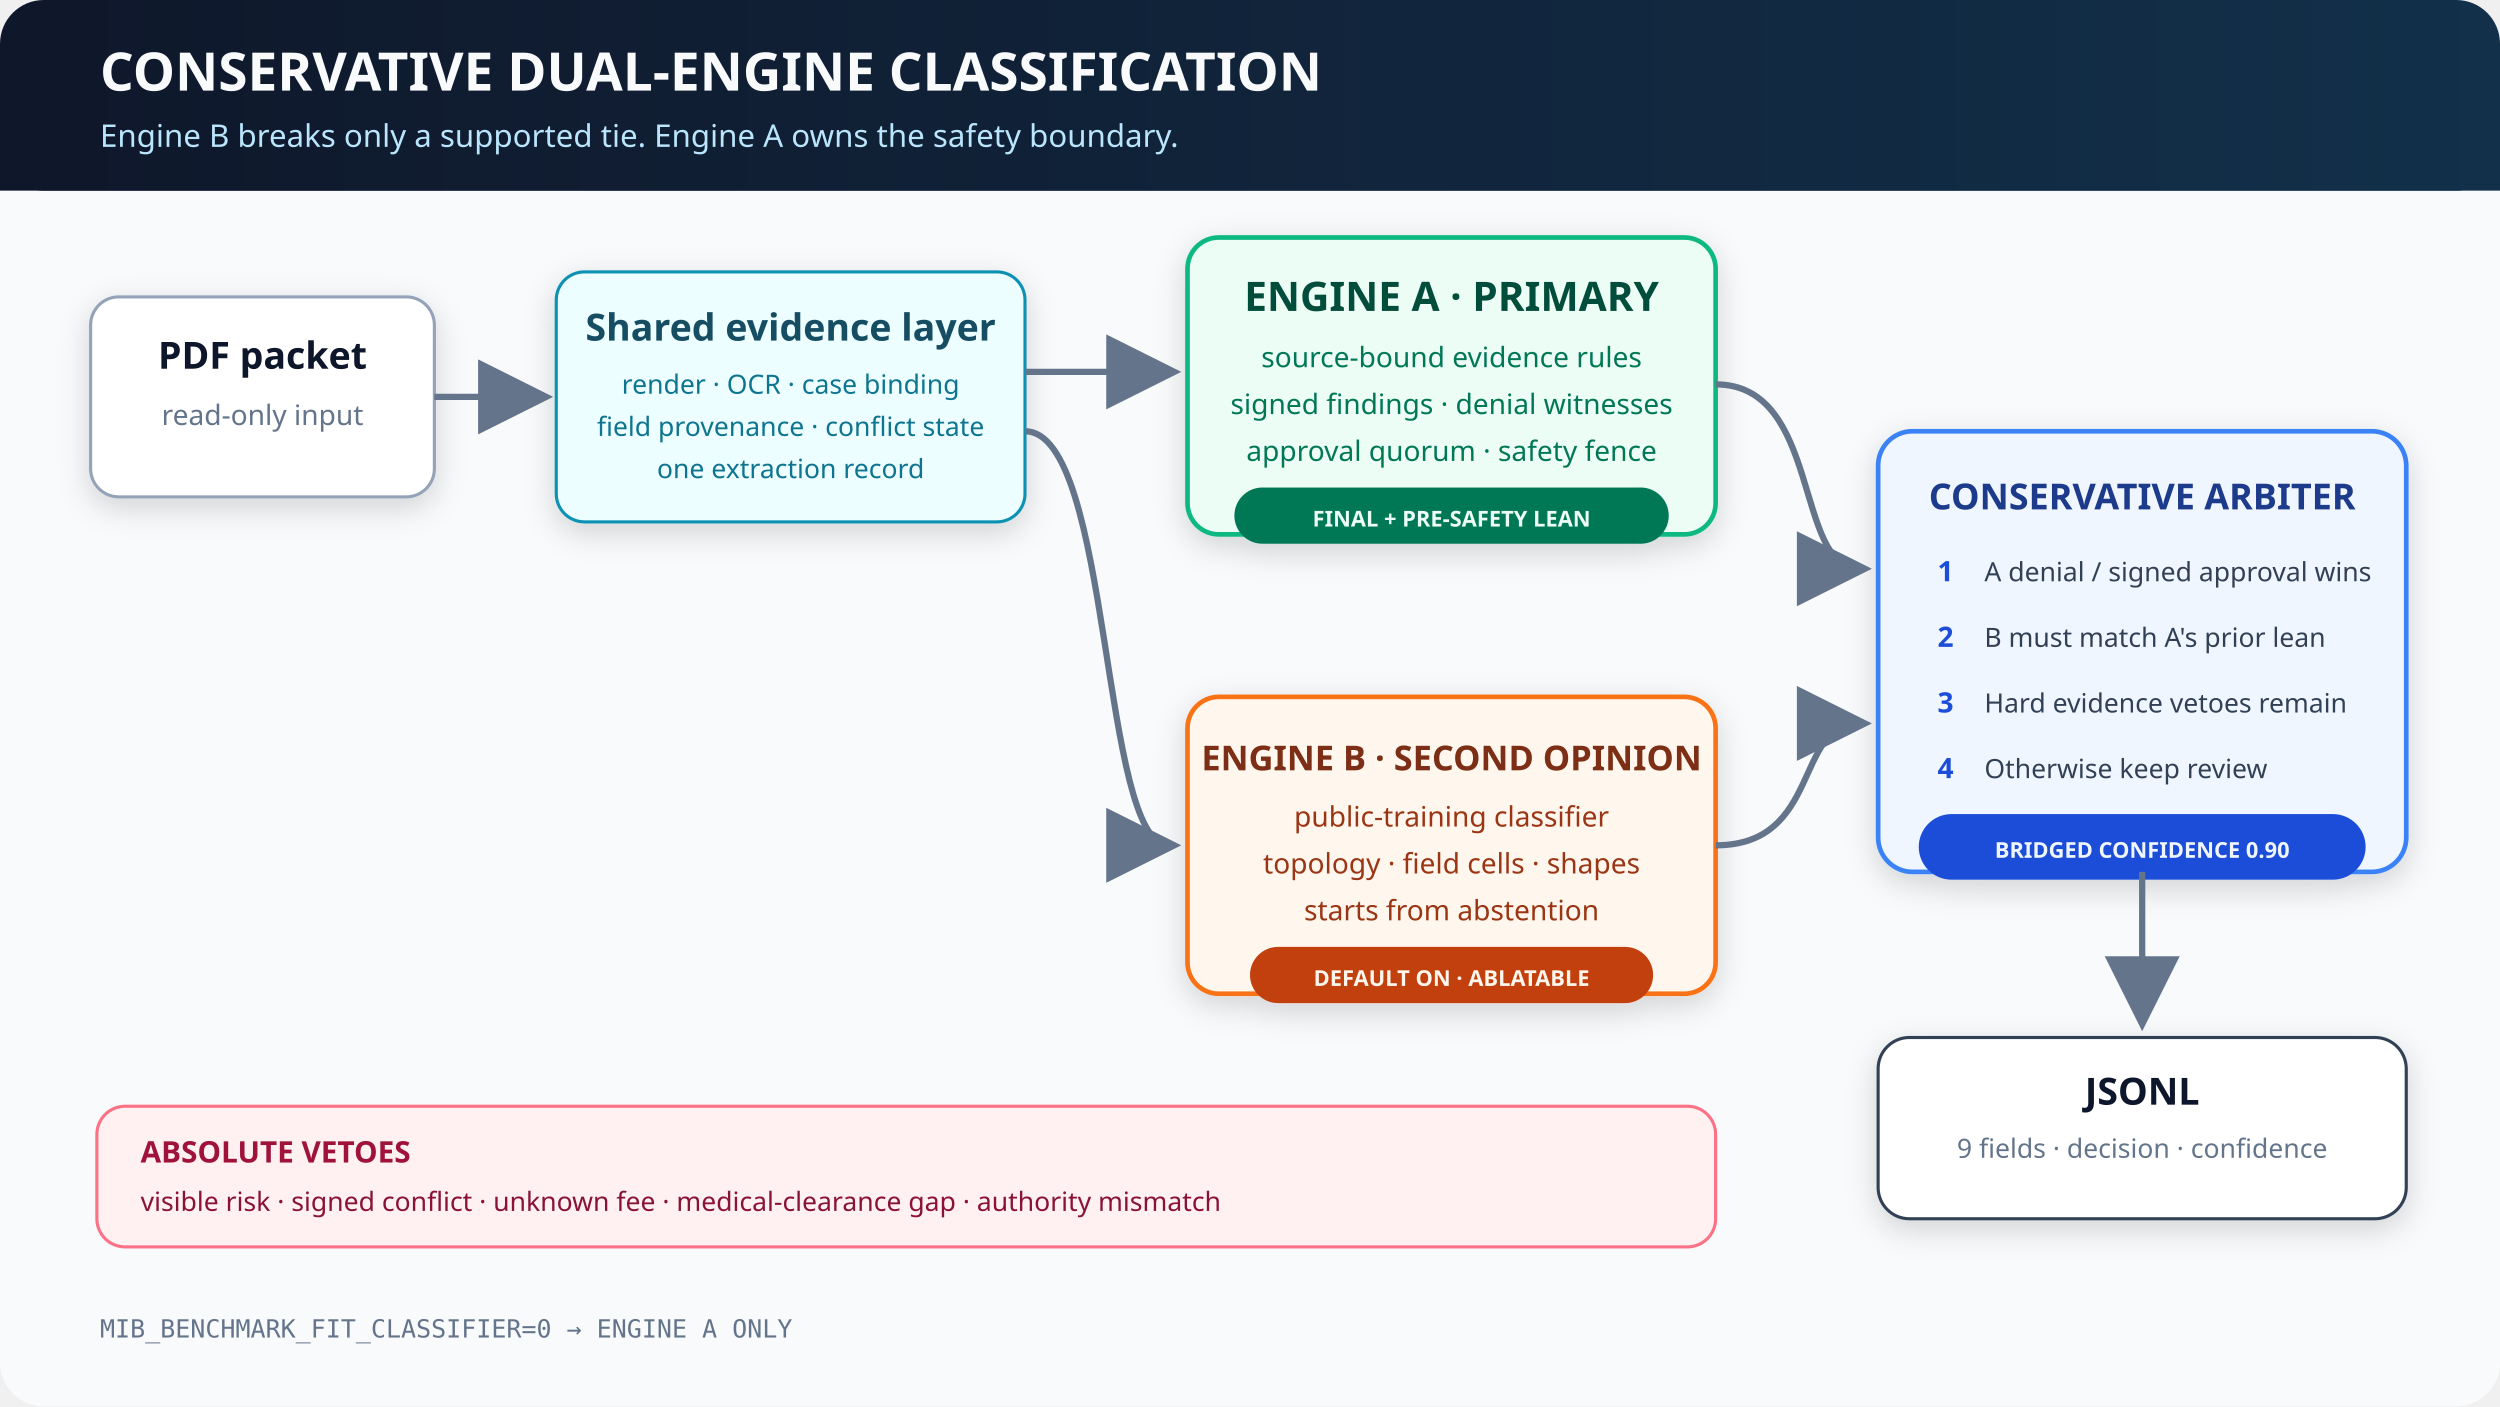
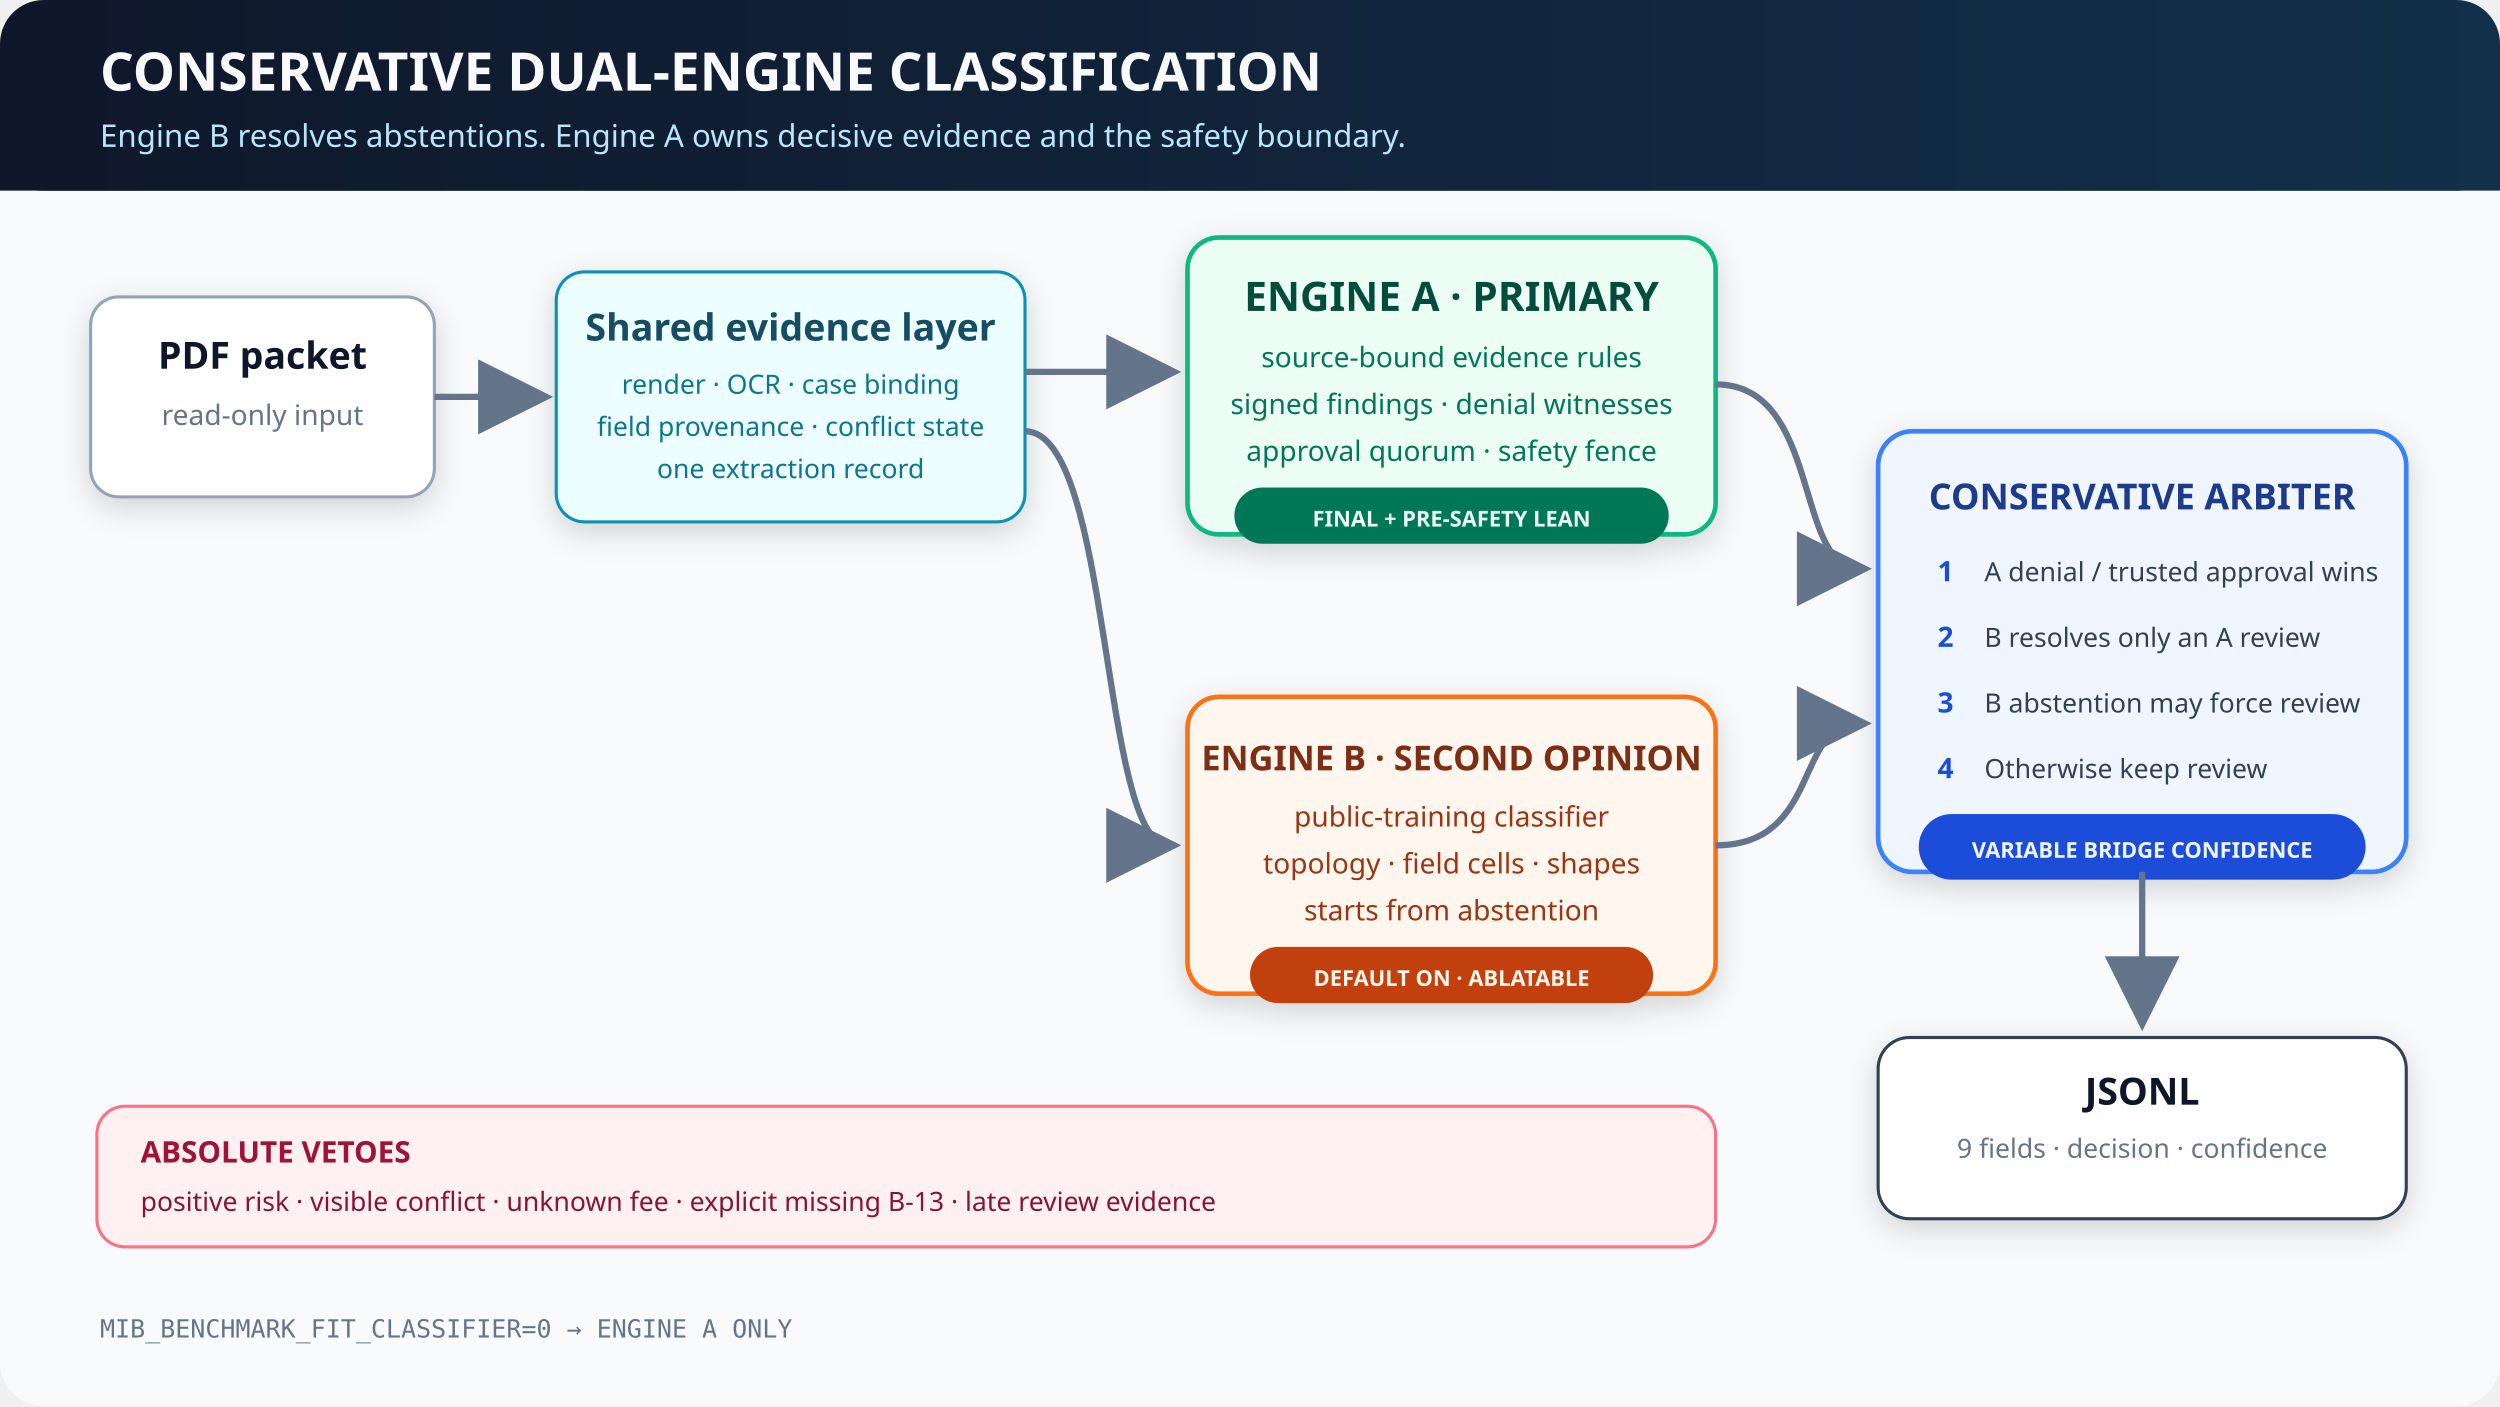
<svg xmlns="http://www.w3.org/2000/svg" width="1600" height="900" viewBox="0 0 1600 900" role="img" aria-labelledby="title desc">
  <defs>
    <marker id="arrow" markerWidth="12" markerHeight="12" refX="10" refY="6" orient="auto">
      <path d="M0 0l12 6-12 6z" fill="#64748b" />
    </marker>
    <filter id="shadow" x="-15%" y="-15%" width="130%" height="140%">
      <feDropShadow dx="0" dy="6" stdDeviation="10" flood-color="#020617" flood-opacity=".16" />
    </filter>
    <linearGradient id="header" x1="0" y1="0" x2="1" y2="0">
      <stop offset="0" stop-color="#0f172a" />
      <stop offset="1" stop-color="#12304a" />
    </linearGradient>
  </defs>
  <rect width="1600" height="900" rx="28" fill="#f8fafc" />
  <rect width="1600" height="122" rx="28" fill="url(#header)" />
  <rect y="94" width="1600" height="28" fill="url(#header)" />
  <text x="64" y="58" fill="#f8fafc" font-family="ui-sans-serif, system-ui, sans-serif" font-size="34" font-weight="800">CONSERVATIVE DUAL-ENGINE CLASSIFICATION</text>
-   <text x="64" y="94" fill="#bae6fd" font-family="ui-sans-serif, system-ui, sans-serif" font-size="20">Engine B breaks only a supported tie. Engine A owns the safety boundary.</text>
+   <text x="64" y="94" fill="#bae6fd" font-family="ui-sans-serif, system-ui, sans-serif" font-size="20">Engine B resolves abstentions. Engine A owns decisive evidence and the safety boundary.</text>
  <g font-family="ui-sans-serif, system-ui, sans-serif" filter="url(#shadow)">
    <rect x="58" y="190" width="220" height="128" rx="18" fill="#ffffff" stroke="#94a3b8" stroke-width="2" />
    <text x="168" y="236" text-anchor="middle" fill="#0f172a" font-size="24" font-weight="750">PDF packet</text>
    <text x="168" y="272" text-anchor="middle" fill="#64748b" font-size="18">read-only input</text>
    <rect x="356" y="174" width="300" height="160" rx="18" fill="#ecfeff" stroke="#0891b2" stroke-width="2" />
    <text x="506" y="218" text-anchor="middle" fill="#164e63" font-size="24" font-weight="750">Shared evidence layer</text>
    <text x="506" y="252" text-anchor="middle" fill="#0e7490" font-size="17">render · OCR · case binding</text>
    <text x="506" y="279" text-anchor="middle" fill="#0e7490" font-size="17">field provenance · conflict state</text>
    <text x="506" y="306" text-anchor="middle" fill="#0e7490" font-size="17">one extraction record</text>
    <rect x="760" y="152" width="338" height="190" rx="20" fill="#ecfdf5" stroke="#10b981" stroke-width="3" />
    <text x="929" y="199" text-anchor="middle" fill="#064e3b" font-size="26" font-weight="800">ENGINE A · PRIMARY</text>
    <text x="929" y="235" text-anchor="middle" fill="#047857" font-size="18">source-bound evidence rules</text>
    <text x="929" y="265" text-anchor="middle" fill="#047857" font-size="18">signed findings · denial witnesses</text>
    <text x="929" y="295" text-anchor="middle" fill="#047857" font-size="18">approval quorum · safety fence</text>
    <rect x="790" y="312" width="278" height="36" rx="18" fill="#047857" />
    <text x="929" y="337" text-anchor="middle" fill="#ecfdf5" font-size="14" font-weight="700">FINAL + PRE-SAFETY LEAN</text>
    <rect x="760" y="446" width="338" height="190" rx="20" fill="#fff7ed" stroke="#f97316" stroke-width="3" />
    <text x="929" y="493" text-anchor="middle" fill="#7c2d12" font-size="22" font-weight="800">ENGINE B · SECOND OPINION</text>
    <text x="929" y="529" text-anchor="middle" fill="#9a3412" font-size="18">public-training classifier</text>
    <text x="929" y="559" text-anchor="middle" fill="#9a3412" font-size="18">topology · field cells · shapes</text>
    <text x="929" y="589" text-anchor="middle" fill="#9a3412" font-size="18">starts from abstention</text>
    <rect x="800" y="606" width="258" height="36" rx="18" fill="#c2410c" />
    <text x="929" y="631" text-anchor="middle" fill="#fff7ed" font-size="14" font-weight="700">DEFAULT ON · ABLATABLE</text>
    <rect x="1202" y="276" width="338" height="282" rx="22" fill="#eff6ff" stroke="#3b82f6" stroke-width="3" />
    <text x="1371" y="326" text-anchor="middle" fill="#1e3a8a" font-size="23" font-weight="800">CONSERVATIVE ARBITER</text>
    <text x="1240" y="372" fill="#1d4ed8" font-size="18" font-weight="700">1</text>
-     <text x="1270" y="372" fill="#334155" font-size="17">A denial / signed approval wins</text>
+     <text x="1270" y="372" fill="#334155" font-size="17">A denial / trusted approval wins</text>
    <text x="1240" y="414" fill="#1d4ed8" font-size="18" font-weight="700">2</text>
-     <text x="1270" y="414" fill="#334155" font-size="17">B must match A's prior lean</text>
+     <text x="1270" y="414" fill="#334155" font-size="17">B resolves only an A review</text>
    <text x="1240" y="456" fill="#1d4ed8" font-size="18" font-weight="700">3</text>
-     <text x="1270" y="456" fill="#334155" font-size="17">Hard evidence vetoes remain</text>
+     <text x="1270" y="456" fill="#334155" font-size="17">B abstention may force review</text>
    <text x="1240" y="498" fill="#1d4ed8" font-size="18" font-weight="700">4</text>
    <text x="1270" y="498" fill="#334155" font-size="17">Otherwise keep review</text>
    <rect x="1228" y="521" width="286" height="42" rx="21" fill="#1d4ed8" />
-     <text x="1371" y="549" text-anchor="middle" fill="#eff6ff" font-size="14" font-weight="800">BRIDGED CONFIDENCE 0.90</text>
+     <text x="1371" y="549" text-anchor="middle" fill="#eff6ff" font-size="14" font-weight="800">VARIABLE BRIDGE CONFIDENCE</text>
    <rect x="1202" y="664" width="338" height="116" rx="20" fill="#ffffff" stroke="#334155" stroke-width="2" />
    <text x="1371" y="707" text-anchor="middle" fill="#0f172a" font-size="24" font-weight="800">JSONL</text>
    <text x="1371" y="741" text-anchor="middle" fill="#64748b" font-size="17">9 fields · decision · confidence</text>
  </g>
  <g fill="none" stroke="#64748b" stroke-width="4" marker-end="url(#arrow)">
    <path d="M278 254h68" />
    <path d="M656 238h92" />
    <path d="M656 276c56 0 48 265 92 265" />
    <path d="M1098 246c68 0 50 118 92 118" />
    <path d="M1098 541c68 0 50-78 92-78" />
    <path d="M1371 558v94" />
  </g>
  <rect x="62" y="708" width="1036" height="90" rx="18" fill="#fff1f2" stroke="#fb7185" stroke-width="2" />
  <text x="90" y="744" fill="#9f1239" font-family="ui-sans-serif, system-ui, sans-serif" font-size="19" font-weight="800">ABSOLUTE VETOES</text>
-   <text x="90" y="775" fill="#881337" font-family="ui-sans-serif, system-ui, sans-serif" font-size="17">visible risk · signed conflict · unknown fee · medical-clearance gap · authority mismatch</text>
+   <text x="90" y="775" fill="#881337" font-family="ui-sans-serif, system-ui, sans-serif" font-size="17">positive risk · visible conflict · unknown fee · explicit missing B-13 · late review evidence</text>
  <text x="64" y="856" fill="#64748b" font-family="ui-monospace, SFMono-Regular, Menlo, monospace" font-size="16">MIB_BENCHMARK_FIT_CLASSIFIER=0 → ENGINE A ONLY</text>
</svg>
